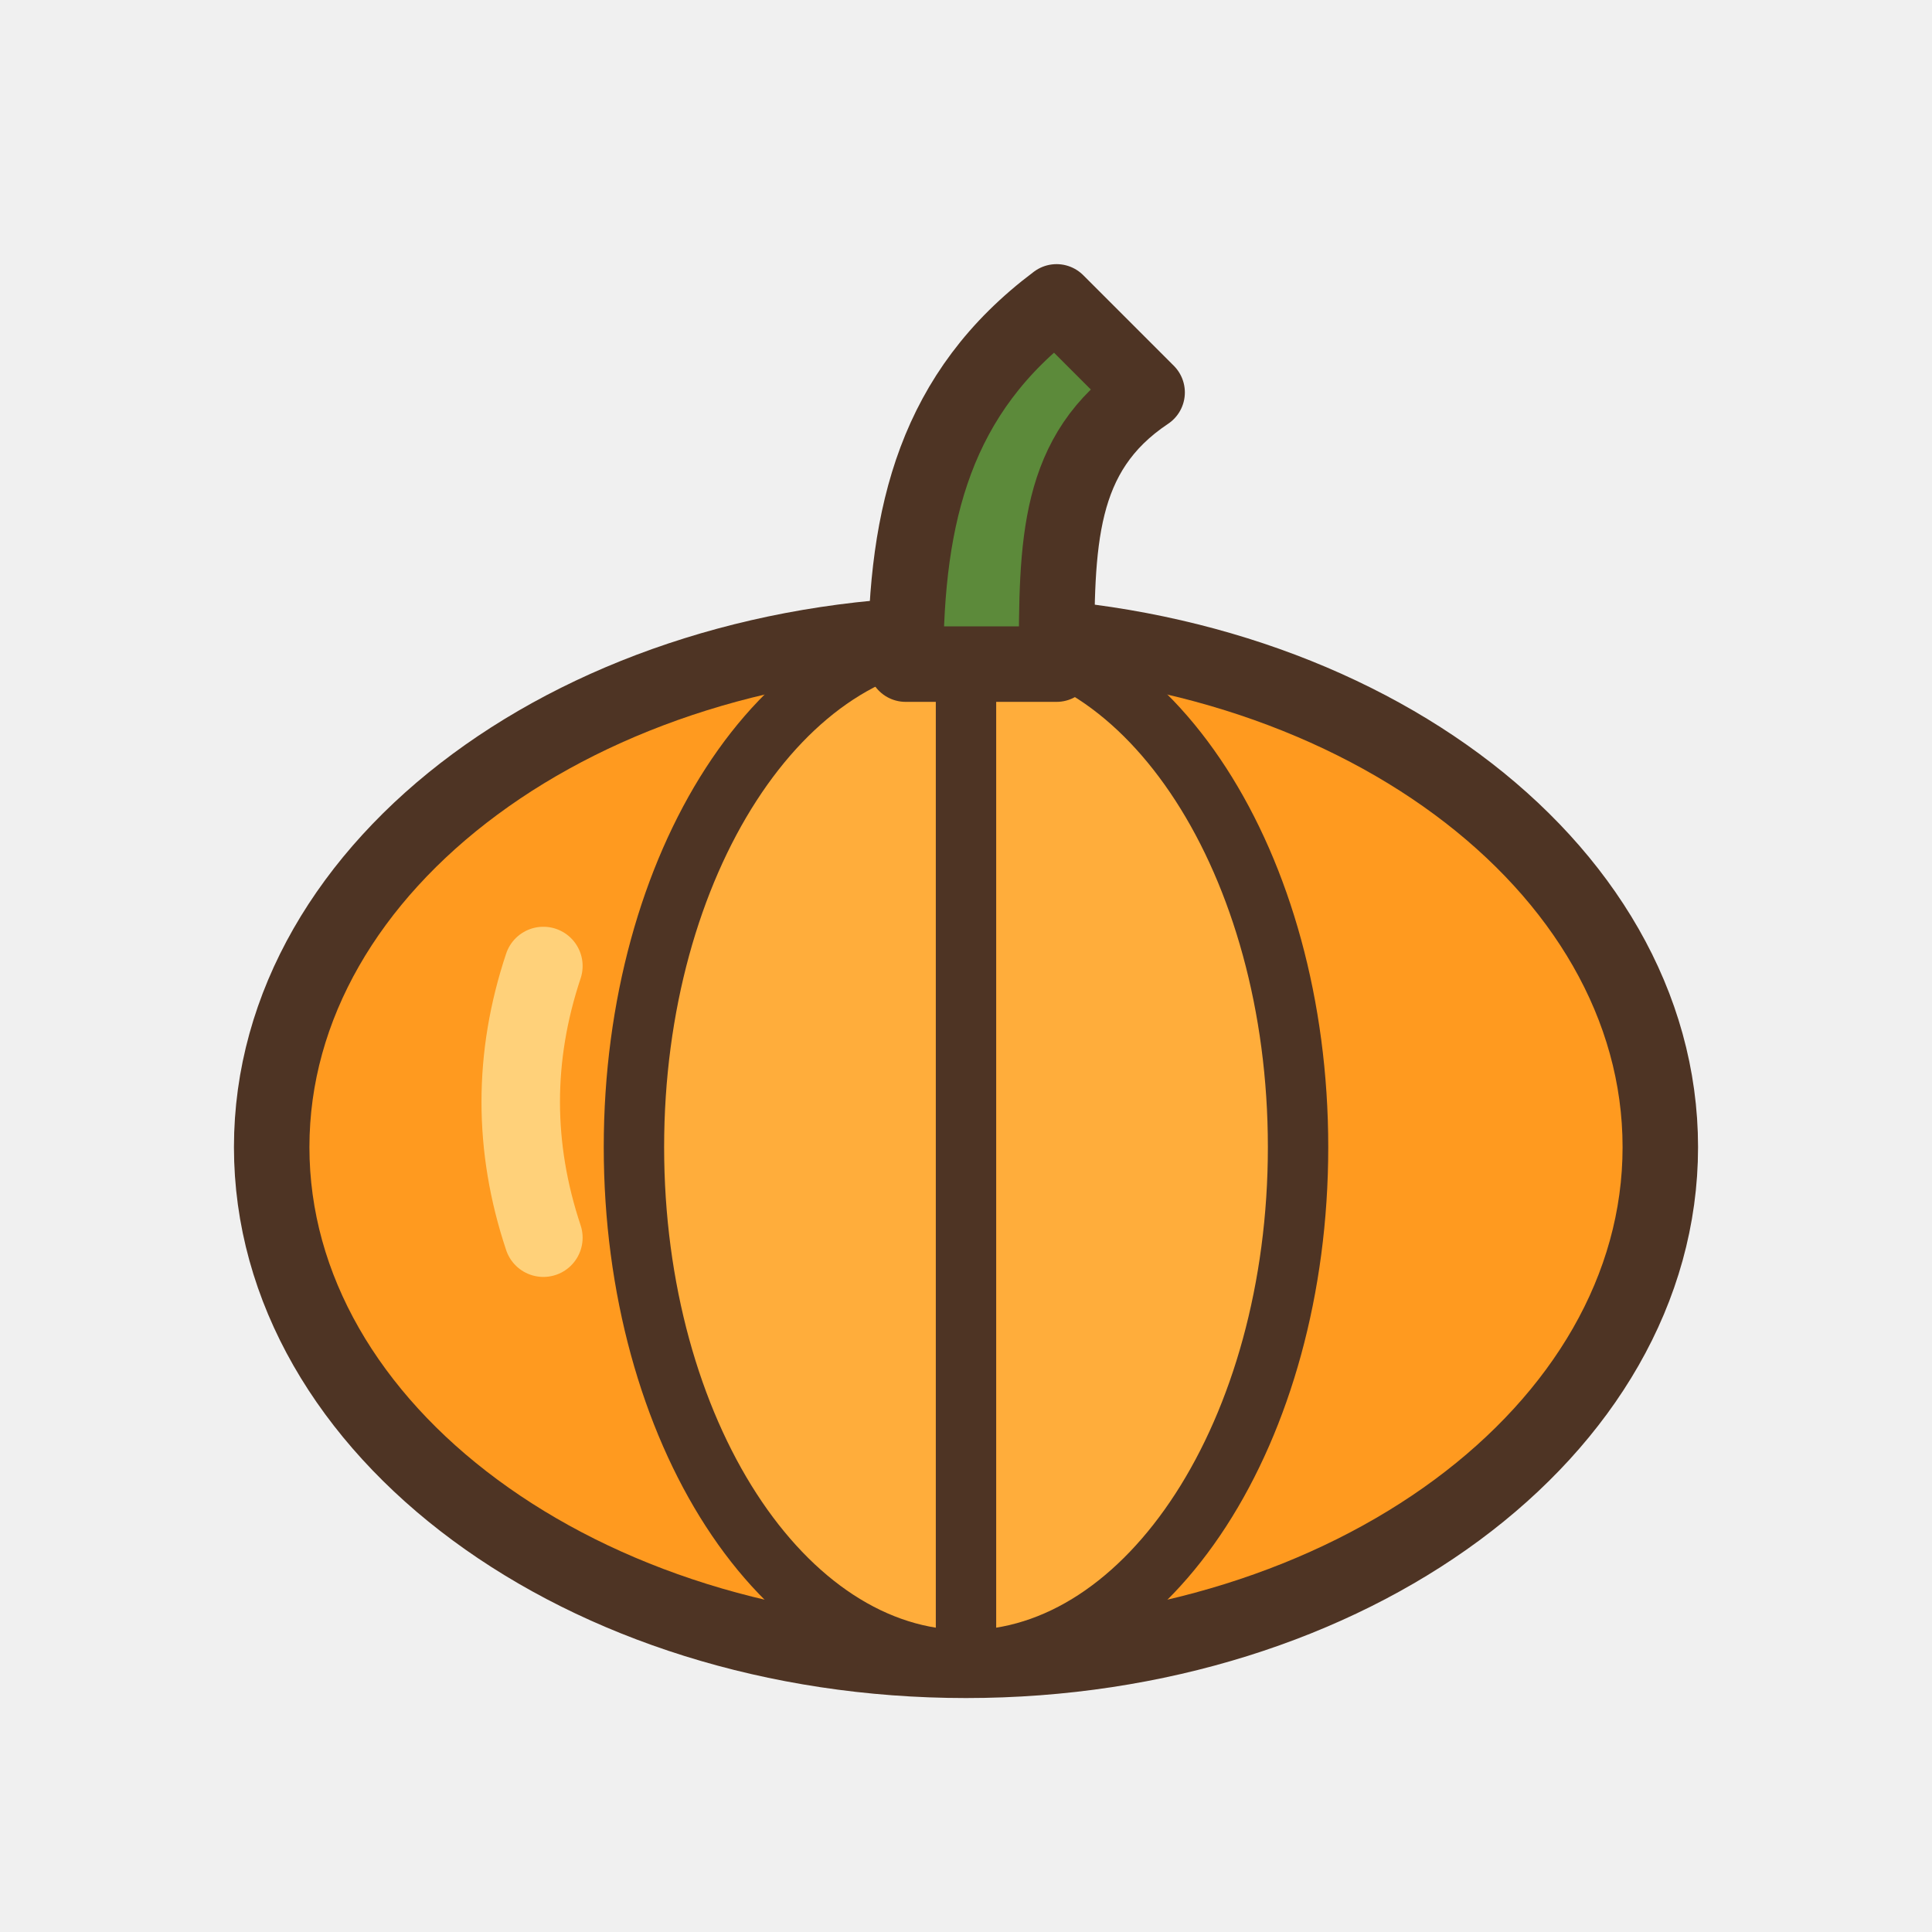
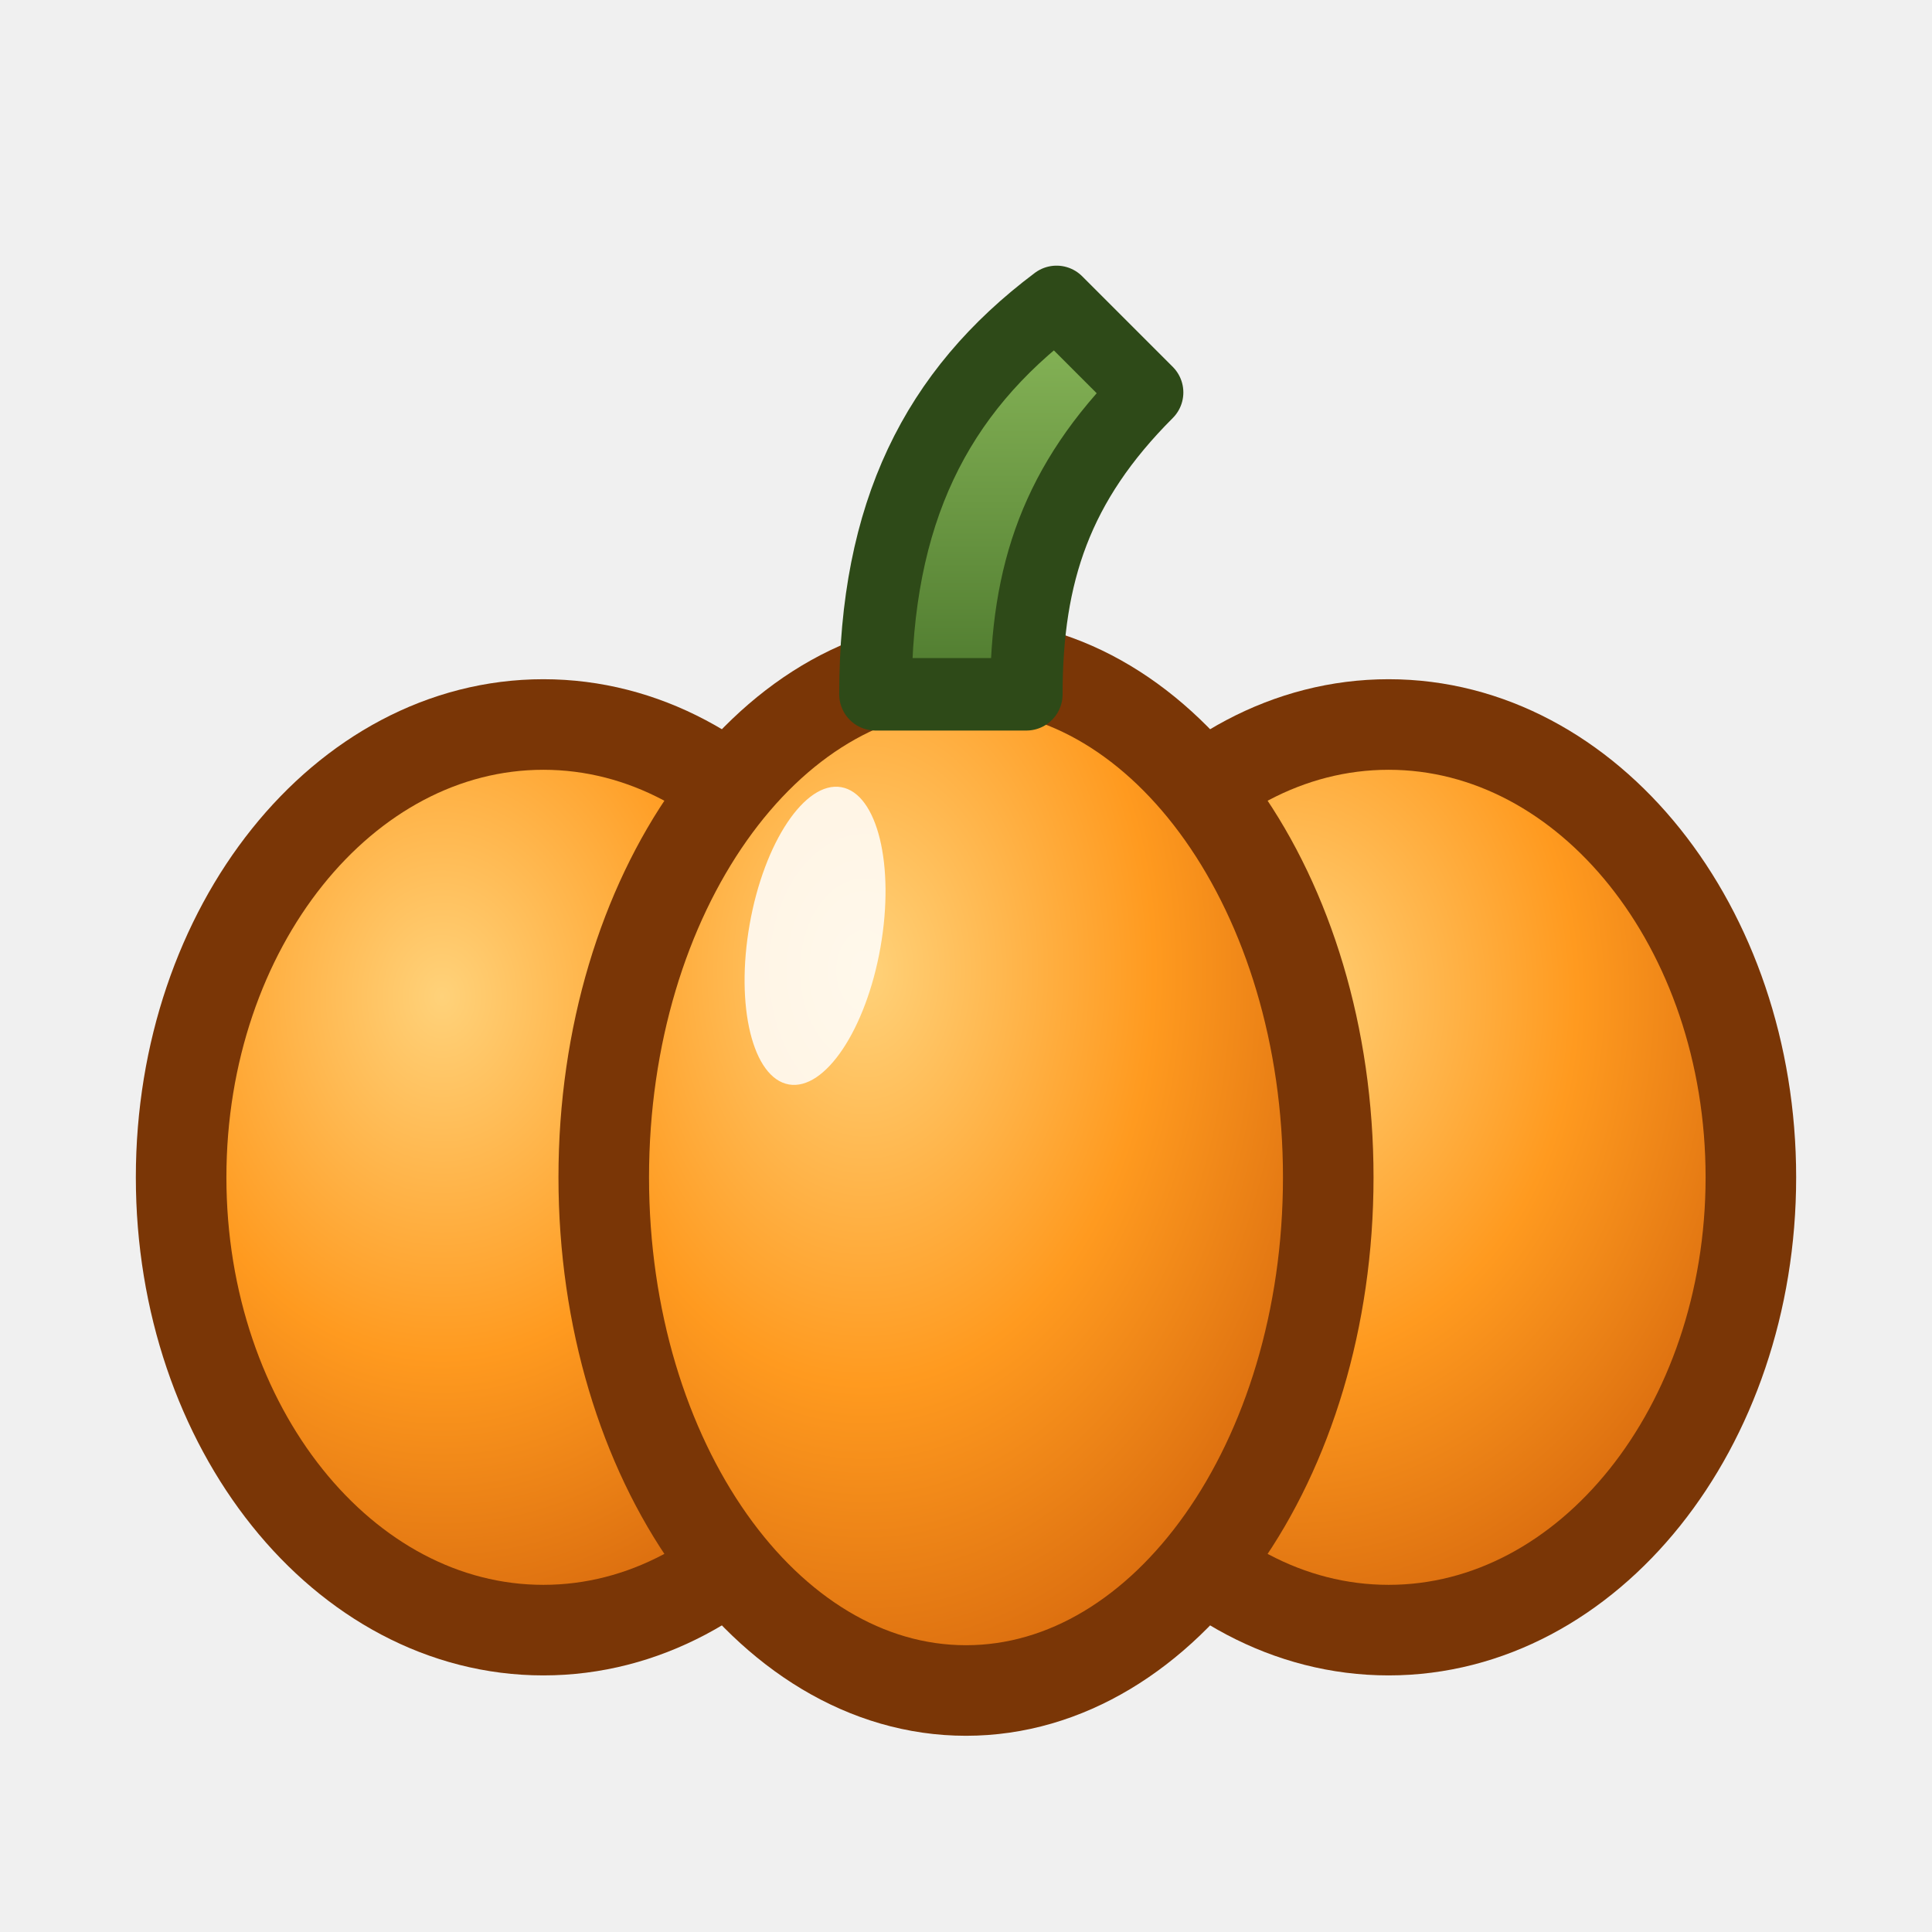
<svg xmlns="http://www.w3.org/2000/svg" viewBox="0 0 64 64">
-   <ellipse cx="32" cy="38" rx="23" ry="17" fill="#FF9A1F" stroke="#4E3424" stroke-width="2.5" stroke-linejoin="round" stroke-linecap="round" />
-   <ellipse cx="32" cy="38" rx="11" ry="17" fill="#FFAD3B" stroke="#4E3424" stroke-width="2" stroke-linejoin="round" stroke-linecap="round" />
-   <path d="M32 21v34" stroke="#4E3424" stroke-width="2" />
-   <path d="M18 32c-1 3-1 6 0 9" fill="none" stroke="#FFD17A" stroke-width="2.6" stroke-linecap="round" />
-   <path d="M30 22c0-5 1-9 5-12l3 3c-3 2-3 5-3 9z" fill="#5C8A3A" stroke="#4E3424" stroke-width="2.5" stroke-linejoin="round" stroke-linecap="round" />
+   <defs>
+     <radialGradient id="p1" cx="0.36" cy="0.3" r="0.8">
+       <stop offset="0" stop-color="#FFD27A" />
+       <stop offset=".5" stop-color="#FF9A1F" />
+       <stop offset="1" stop-color="#D0600A" />
+     </radialGradient>
+     <radialGradient id="p2" cx="0.36" cy="0.3" r="0.8">
+       <stop offset="0" stop-color="#FFD27A" />
+       <stop offset=".5" stop-color="#FF9A1F" />
+       <stop offset="1" stop-color="#D0600A" />
+     </radialGradient>
+     <radialGradient id="p3" cx="0.36" cy="0.3" r="0.8">
+       <stop offset="0" stop-color="#FFD27A" />
+       <stop offset=".5" stop-color="#FF9A1F" />
+       <stop offset="1" stop-color="#D0600A" />
+     </radialGradient>
+     <linearGradient id="ps" x1="0" y1="0" x2="0" y2="1">
+       <stop offset="0" stop-color="#8AB85A" />
+       <stop offset="1" stop-color="#4E7A2E" />
+     </linearGradient>
+   </defs>
+   <ellipse cx="18" cy="39" rx="12" ry="15" fill="url(#p1)" stroke="#7A3606" stroke-width="3" stroke-linejoin="round" stroke-linecap="round" />
+   <ellipse cx="46" cy="39" rx="12" ry="15" fill="url(#p2)" stroke="#7A3606" stroke-width="3" stroke-linejoin="round" stroke-linecap="round" />
+   <ellipse cx="32" cy="39" rx="12" ry="17" fill="url(#p3)" stroke="#7A3606" stroke-width="3" stroke-linejoin="round" stroke-linecap="round" />
+   <ellipse cx="27" cy="31" rx="2.2" ry="5" transform="rotate(10 27 31)" fill="#fff" opacity="0.85" />
+   <path d="M29 23c0-6 2-10 6-13l3 3c-3 3-4 6-4 10z" fill="url(#ps)" stroke="#2E4A18" stroke-width="2.4" stroke-linejoin="round" stroke-linecap="round" />
</svg>
